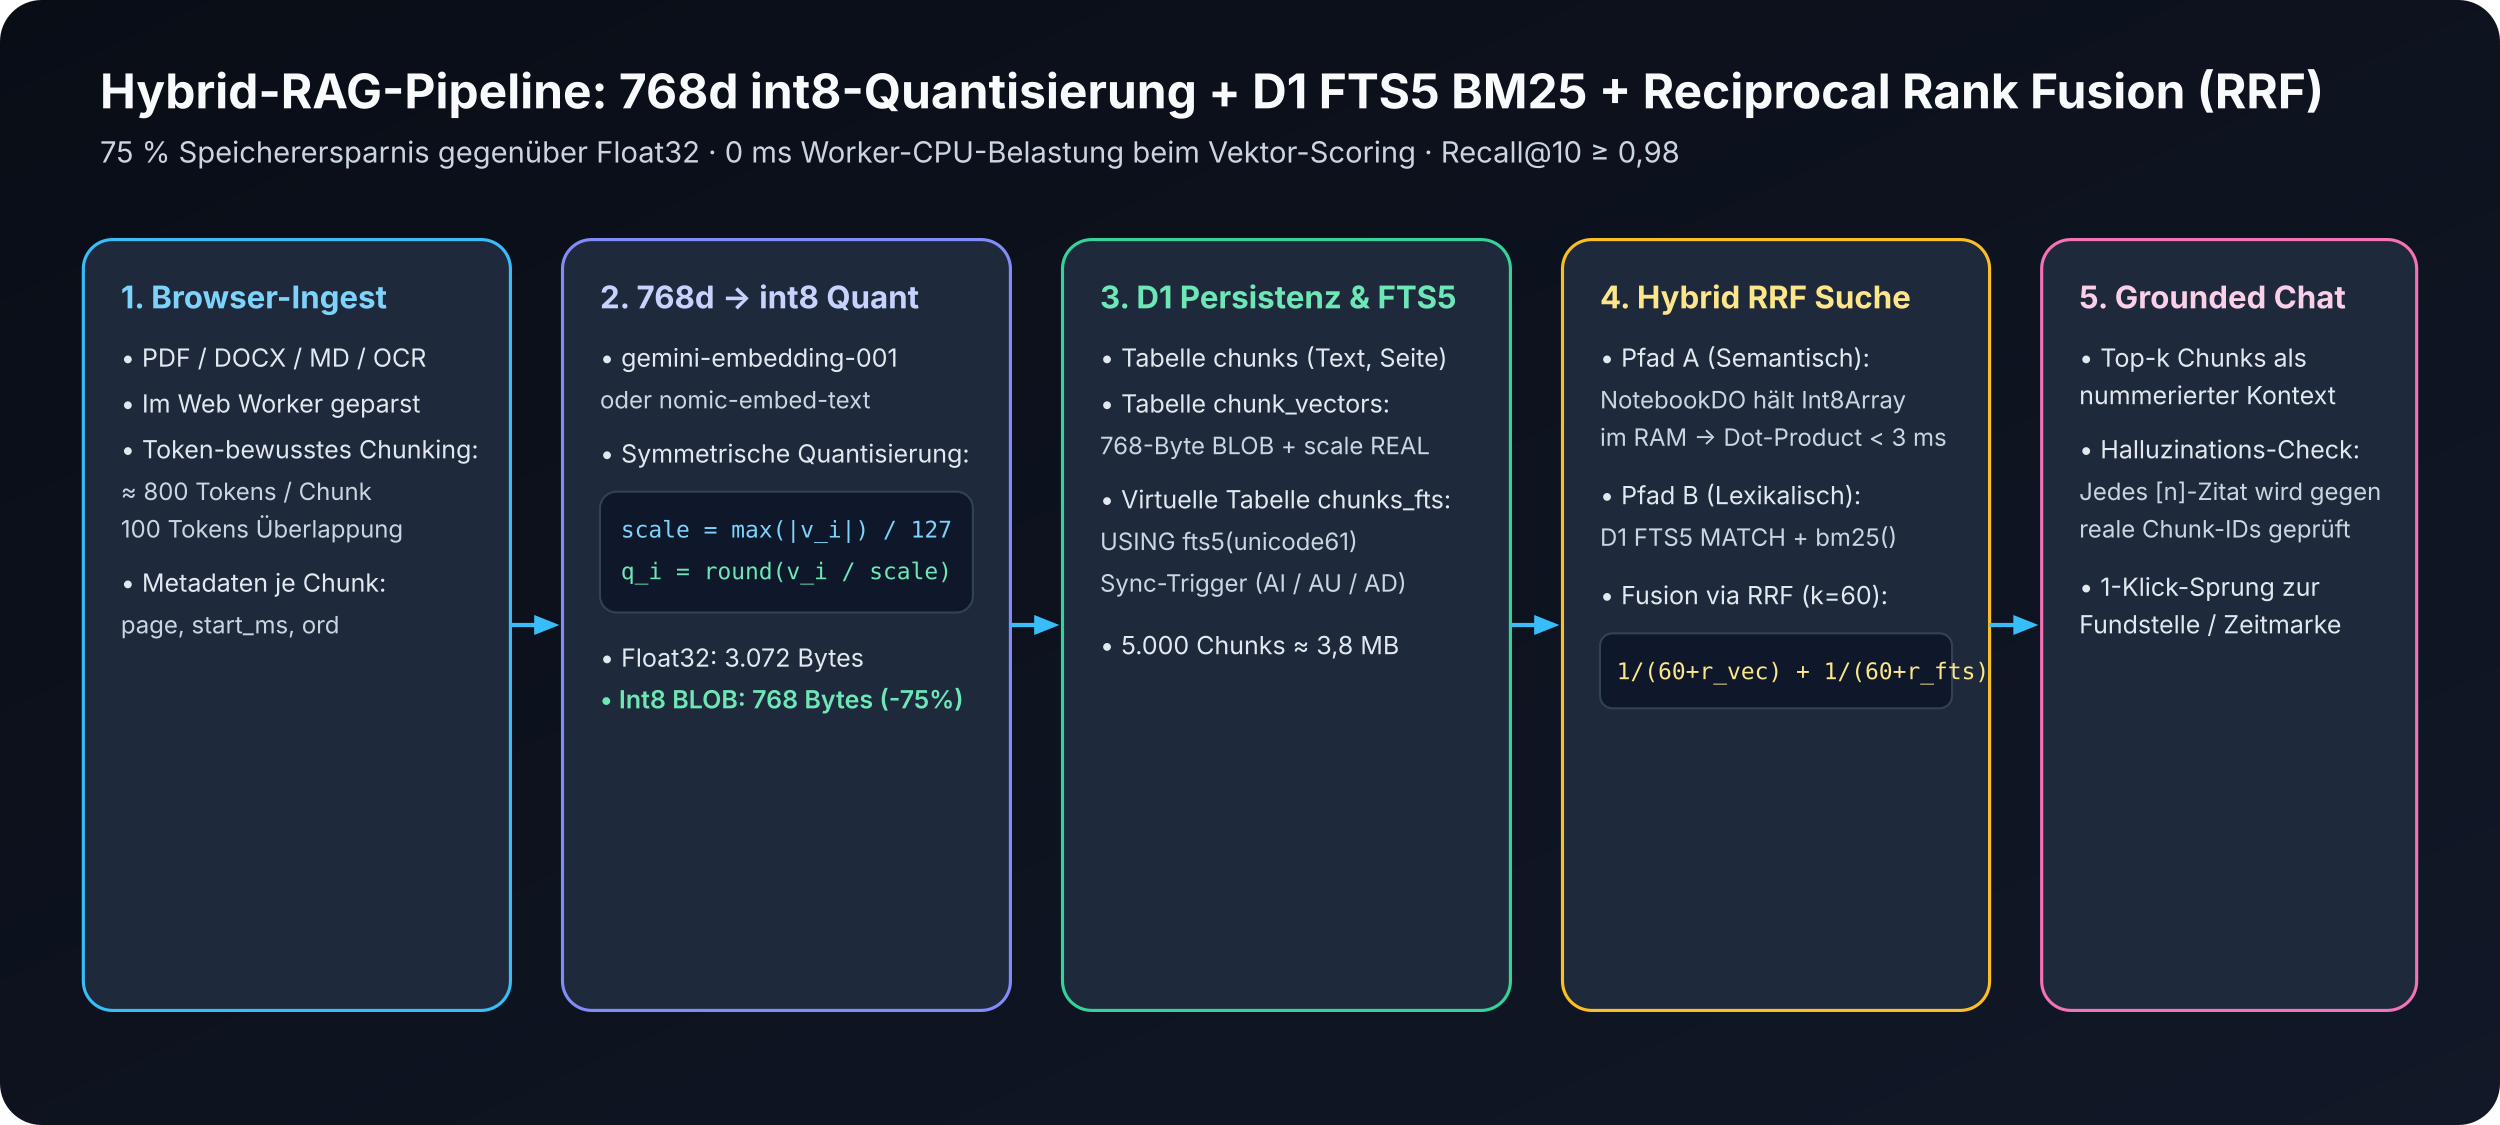
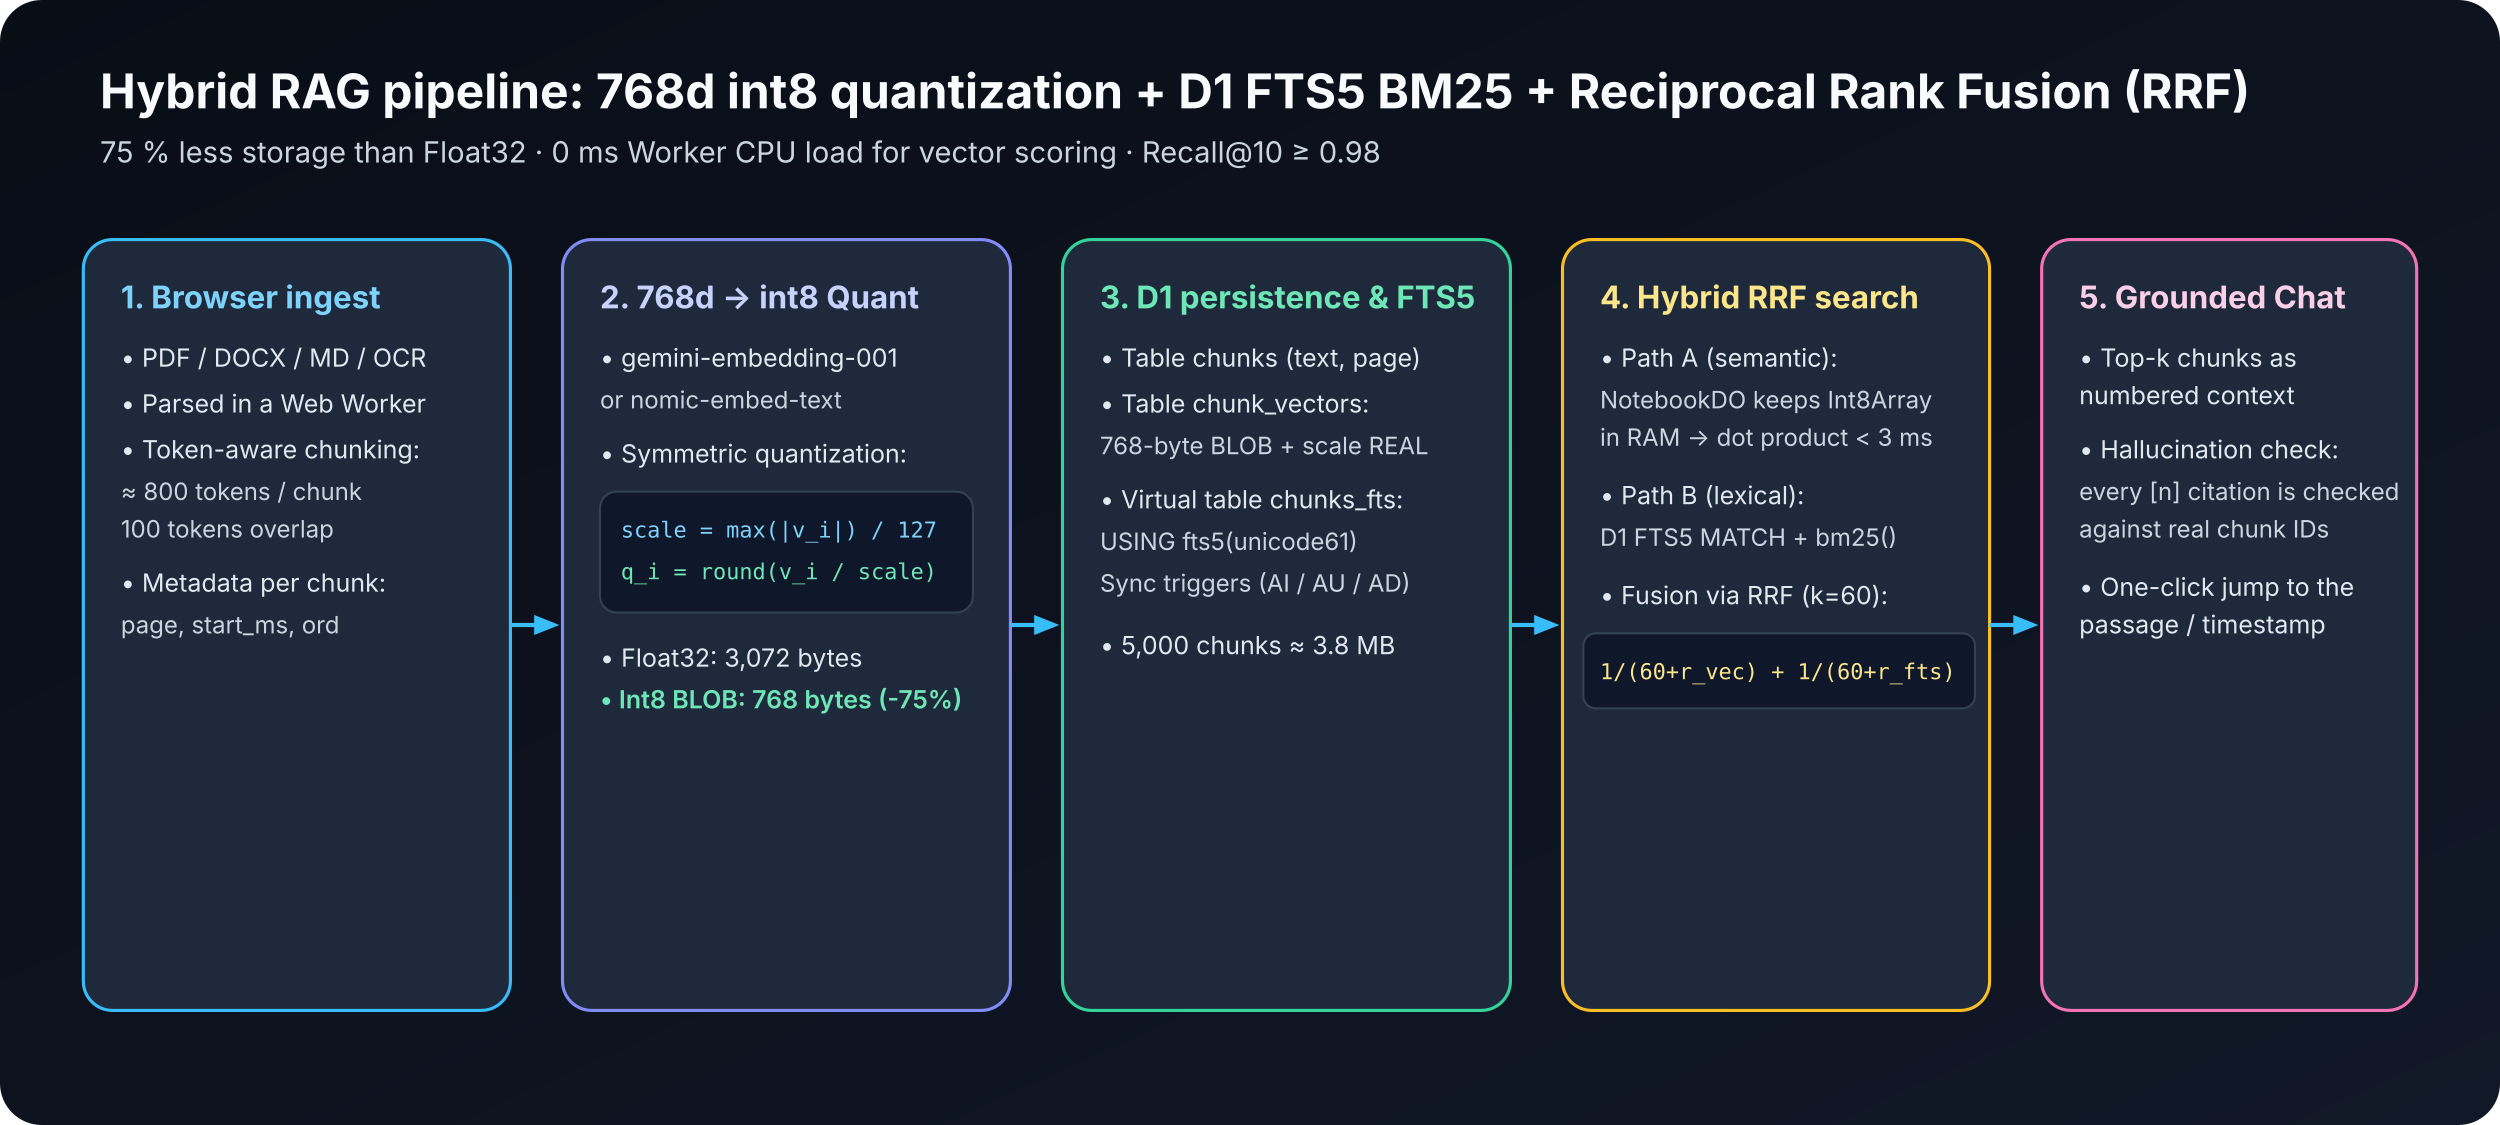
<svg xmlns="http://www.w3.org/2000/svg" viewBox="0 0 1200 540" width="1200" height="540" role="img" aria-labelledby="rag-title rag-desc">
  <style>
    :root {
      color-scheme: light dark;
      --bg-primary: #FAF8F5;
      --bg-card: #FFFFFF;
      --text-primary: #141413;
      --text-secondary: #3D3935;
      --border-subtle: #CBD5E1;
    }
    @media (prefers-color-scheme: dark) {
      :root {
        --bg-primary: #0B0F17;
        --bg-card: #1E293B;
        --text-primary: #F8FAFC;
        --text-secondary: #94A3B8;
        --border-subtle: #334155;
      }
    }
  </style>
  <defs>
    <linearGradient id="ragBg" x1="0%" y1="0%" x2="100%" y2="100%">
      <stop offset="0%" stop-color="#090D16" />
      <stop offset="100%" stop-color="#111827" />
    </linearGradient>
    <marker id="ragArrow" viewBox="0 0 10 10" refX="8" refY="5" markerWidth="6" markerHeight="6" orient="auto">
      <path d="M 0 1 L 10 5 L 0 9 z" fill="#38BDF8" />
    </marker>
  </defs>
  <rect width="1200" height="540" rx="20" fill="url(#ragBg)" />
-   <text x="48" y="52" fill="#F8FAFC" font-family="Inter, 'Segoe UI', system-ui, -apple-system, Roboto, Helvetica, Arial, sans-serif" font-size="23" font-weight="700">Hybrid-RAG-Pipeline: 768d int8-Quantisierung + D1 FTS5 BM25 + Reciprocal Rank Fusion (RRF)</text>
-   <text x="48" y="78" fill="#CBD5E1" font-family="Inter, 'Segoe UI', system-ui, -apple-system, Roboto, Helvetica, Arial, sans-serif" font-size="14">75 % Speicherersparnis gegenüber Float32 · 0 ms Worker-CPU-Belastung beim Vektor-Scoring · Recall@10 ≥ 0,98</text>
+   <switch>
+     <text systemLanguage="de" x="48" y="52" fill="#F8FAFC" font-family="Inter, 'Segoe UI', system-ui, -apple-system, Roboto, Helvetica, Arial, sans-serif" font-size="23" font-weight="700">Hybrid-RAG-Pipeline: 768d int8-Quantisierung + D1 FTS5 BM25 + Reciprocal Rank Fusion (RRF)</text>
+     <text x="48" y="52" fill="#F8FAFC" font-family="Inter, 'Segoe UI', system-ui, -apple-system, Roboto, Helvetica, Arial, sans-serif" font-size="23" font-weight="700">Hybrid RAG pipeline: 768d int8 quantization + D1 FTS5 BM25 + Reciprocal Rank Fusion (RRF)</text>
+   </switch>
+   <switch>
+     <text systemLanguage="de" x="48" y="78" fill="#CBD5E1" font-family="Inter, 'Segoe UI', system-ui, -apple-system, Roboto, Helvetica, Arial, sans-serif" font-size="14">75 % Speicherersparnis gegenüber Float32 · 0 ms Worker-CPU-Belastung beim Vektor-Scoring · Recall@10 ≥ 0,98</text>
+     <text x="48" y="78" fill="#CBD5E1" font-family="Inter, 'Segoe UI', system-ui, -apple-system, Roboto, Helvetica, Arial, sans-serif" font-size="14">75 % less storage than Float32 · 0 ms Worker CPU load for vector scoring · Recall@10 ≥ 0.98</text>
+   </switch>
  <rect x="40" y="115" width="205" height="370" rx="14" fill="#1E293B" stroke="#38BDF8" stroke-width="1.5" />
-   <text x="58" y="148" fill="#7DD3FC" font-family="Inter, 'Segoe UI', system-ui, -apple-system, Roboto, Helvetica, Arial, sans-serif" font-size="15" font-weight="700">1. Browser-Ingest</text>
+   <switch>
+     <text systemLanguage="de" x="58" y="148" fill="#7DD3FC" font-family="Inter, 'Segoe UI', system-ui, -apple-system, Roboto, Helvetica, Arial, sans-serif" font-size="15" font-weight="700">1. Browser-Ingest</text>
+     <text x="58" y="148" fill="#7DD3FC" font-family="Inter, 'Segoe UI', system-ui, -apple-system, Roboto, Helvetica, Arial, sans-serif" font-size="15" font-weight="700">1. Browser ingest</text>
+   </switch>
  <text x="58" y="176" fill="#E2E8F0" font-family="Inter, 'Segoe UI', system-ui, -apple-system, Roboto, Helvetica, Arial, sans-serif" font-size="12">• PDF / DOCX / MD / OCR</text>
-   <text x="58" y="198" fill="#E2E8F0" font-family="Inter, 'Segoe UI', system-ui, -apple-system, Roboto, Helvetica, Arial, sans-serif" font-size="12">• Im Web Worker geparst</text>
-   <text x="58" y="220" fill="#E2E8F0" font-family="Inter, 'Segoe UI', system-ui, -apple-system, Roboto, Helvetica, Arial, sans-serif" font-size="12">• Token-bewusstes Chunking:</text>
-   <text x="58" y="240" fill="#CBD5E1" font-family="Inter, 'Segoe UI', system-ui, -apple-system, Roboto, Helvetica, Arial, sans-serif" font-size="11.5">  ≈ 800 Tokens / Chunk</text>
-   <text x="58" y="258" fill="#CBD5E1" font-family="Inter, 'Segoe UI', system-ui, -apple-system, Roboto, Helvetica, Arial, sans-serif" font-size="11.5">  100 Tokens Überlappung</text>
-   <text x="58" y="284" fill="#E2E8F0" font-family="Inter, 'Segoe UI', system-ui, -apple-system, Roboto, Helvetica, Arial, sans-serif" font-size="12">• Metadaten je Chunk:</text>
+   <switch>
+     <text systemLanguage="de" x="58" y="198" fill="#E2E8F0" font-family="Inter, 'Segoe UI', system-ui, -apple-system, Roboto, Helvetica, Arial, sans-serif" font-size="12">• Im Web Worker geparst</text>
+     <text x="58" y="198" fill="#E2E8F0" font-family="Inter, 'Segoe UI', system-ui, -apple-system, Roboto, Helvetica, Arial, sans-serif" font-size="12">• Parsed in a Web Worker</text>
+   </switch>
+   <switch>
+     <text systemLanguage="de" x="58" y="220" fill="#E2E8F0" font-family="Inter, 'Segoe UI', system-ui, -apple-system, Roboto, Helvetica, Arial, sans-serif" font-size="12">• Token-bewusstes Chunking:</text>
+     <text x="58" y="220" fill="#E2E8F0" font-family="Inter, 'Segoe UI', system-ui, -apple-system, Roboto, Helvetica, Arial, sans-serif" font-size="12">• Token-aware chunking:</text>
+   </switch>
+   <switch>
+     <text systemLanguage="de" x="58" y="240" fill="#CBD5E1" font-family="Inter, 'Segoe UI', system-ui, -apple-system, Roboto, Helvetica, Arial, sans-serif" font-size="11.5">  ≈ 800 Tokens / Chunk</text>
+     <text x="58" y="240" fill="#CBD5E1" font-family="Inter, 'Segoe UI', system-ui, -apple-system, Roboto, Helvetica, Arial, sans-serif" font-size="11.5">  ≈ 800 tokens / chunk</text>
+   </switch>
+   <switch>
+     <text systemLanguage="de" x="58" y="258" fill="#CBD5E1" font-family="Inter, 'Segoe UI', system-ui, -apple-system, Roboto, Helvetica, Arial, sans-serif" font-size="11.5">  100 Tokens Überlappung</text>
+     <text x="58" y="258" fill="#CBD5E1" font-family="Inter, 'Segoe UI', system-ui, -apple-system, Roboto, Helvetica, Arial, sans-serif" font-size="11.5">  100 tokens overlap</text>
+   </switch>
+   <switch>
+     <text systemLanguage="de" x="58" y="284" fill="#E2E8F0" font-family="Inter, 'Segoe UI', system-ui, -apple-system, Roboto, Helvetica, Arial, sans-serif" font-size="12">• Metadaten je Chunk:</text>
+     <text x="58" y="284" fill="#E2E8F0" font-family="Inter, 'Segoe UI', system-ui, -apple-system, Roboto, Helvetica, Arial, sans-serif" font-size="12">• Metadata per chunk:</text>
+   </switch>
  <text x="58" y="304" fill="#CBD5E1" font-family="Inter, 'Segoe UI', system-ui, -apple-system, Roboto, Helvetica, Arial, sans-serif" font-size="11.5">  page, start_ms, ord</text>
  <rect x="270" y="115" width="215" height="370" rx="14" fill="#1E293B" stroke="#818CF8" stroke-width="1.5" />
  <text x="288" y="148" fill="#C7D2FE" font-family="Inter, 'Segoe UI', system-ui, -apple-system, Roboto, Helvetica, Arial, sans-serif" font-size="15" font-weight="700">2. 768d → int8 Quant</text>
  <text x="288" y="176" fill="#E2E8F0" font-family="Inter, 'Segoe UI', system-ui, -apple-system, Roboto, Helvetica, Arial, sans-serif" font-size="12">• gemini-embedding-001</text>
-   <text x="288" y="196" fill="#CBD5E1" font-family="Inter, 'Segoe UI', system-ui, -apple-system, Roboto, Helvetica, Arial, sans-serif" font-size="11.5">  oder nomic-embed-text</text>
-   <text x="288" y="222" fill="#E2E8F0" font-family="Inter, 'Segoe UI', system-ui, -apple-system, Roboto, Helvetica, Arial, sans-serif" font-size="12">• Symmetrische Quantisierung:</text>
+   <switch>
+     <text systemLanguage="de" x="288" y="196" fill="#CBD5E1" font-family="Inter, 'Segoe UI', system-ui, -apple-system, Roboto, Helvetica, Arial, sans-serif" font-size="11.5">  oder nomic-embed-text</text>
+     <text x="288" y="196" fill="#CBD5E1" font-family="Inter, 'Segoe UI', system-ui, -apple-system, Roboto, Helvetica, Arial, sans-serif" font-size="11.5">  or nomic-embed-text</text>
+   </switch>
+   <switch>
+     <text systemLanguage="de" x="288" y="222" fill="#E2E8F0" font-family="Inter, 'Segoe UI', system-ui, -apple-system, Roboto, Helvetica, Arial, sans-serif" font-size="12">• Symmetrische Quantisierung:</text>
+     <text x="288" y="222" fill="#E2E8F0" font-family="Inter, 'Segoe UI', system-ui, -apple-system, Roboto, Helvetica, Arial, sans-serif" font-size="12">• Symmetric quantization:</text>
+   </switch>
  <rect x="288" y="236" width="179" height="58" rx="8" fill="#0F172A" stroke="#334155" />
-   <text x="298" y="258" fill="#7DD3FC" font-family="'JetBrains Mono', ui-monospace, Consolas, Menlo, monospace" font-size="11">scale = max(|v_i|) / 127</text>
-   <text x="298" y="278" fill="#6EE7B7" font-family="'JetBrains Mono', ui-monospace, Consolas, Menlo, monospace" font-size="11">q_i = round(v_i / scale)</text>
-   <text x="288" y="320" fill="#E2E8F0" font-family="Inter, 'Segoe UI', system-ui, -apple-system, Roboto, Helvetica, Arial, sans-serif" font-size="12">• Float32: 3.072 Bytes</text>
-   <text x="288" y="340" fill="#6EE7B7" font-family="Inter, 'Segoe UI', system-ui, -apple-system, Roboto, Helvetica, Arial, sans-serif" font-size="12" font-weight="600">• Int8 BLOB: 768 Bytes (-75%)</text>
+   <text x="298" y="258" fill="#7DD3FC" font-family="'JetBrains Mono', ui-monospace, Consolas, Menlo, monospace" font-size="10.5">scale = max(|v_i|) / 127</text>
+   <text x="298" y="278" fill="#6EE7B7" font-family="'JetBrains Mono', ui-monospace, Consolas, Menlo, monospace" font-size="10.5">q_i = round(v_i / scale)</text>
+   <switch>
+     <text systemLanguage="de" x="288" y="320" fill="#E2E8F0" font-family="Inter, 'Segoe UI', system-ui, -apple-system, Roboto, Helvetica, Arial, sans-serif" font-size="12">• Float32: 3.072 Bytes</text>
+     <text x="288" y="320" fill="#E2E8F0" font-family="Inter, 'Segoe UI', system-ui, -apple-system, Roboto, Helvetica, Arial, sans-serif" font-size="12">• Float32: 3,072 bytes</text>
+   </switch>
+   <switch>
+     <text systemLanguage="de" x="288" y="340" fill="#6EE7B7" font-family="Inter, 'Segoe UI', system-ui, -apple-system, Roboto, Helvetica, Arial, sans-serif" font-size="12" font-weight="600">• Int8 BLOB: 768 Bytes (-75%)</text>
+     <text x="288" y="340" fill="#6EE7B7" font-family="Inter, 'Segoe UI', system-ui, -apple-system, Roboto, Helvetica, Arial, sans-serif" font-size="12" font-weight="600">• Int8 BLOB: 768 bytes (-75%)</text>
+   </switch>
  <rect x="510" y="115" width="215" height="370" rx="14" fill="#1E293B" stroke="#34D399" stroke-width="1.5" />
-   <text x="528" y="148" fill="#6EE7B7" font-family="Inter, 'Segoe UI', system-ui, -apple-system, Roboto, Helvetica, Arial, sans-serif" font-size="15" font-weight="700">3. D1 Persistenz &amp; FTS5</text>
-   <text x="528" y="176" fill="#E2E8F0" font-family="Inter, 'Segoe UI', system-ui, -apple-system, Roboto, Helvetica, Arial, sans-serif" font-size="12">• Tabelle chunks (Text, Seite)</text>
-   <text x="528" y="198" fill="#E2E8F0" font-family="Inter, 'Segoe UI', system-ui, -apple-system, Roboto, Helvetica, Arial, sans-serif" font-size="12">• Tabelle chunk_vectors:</text>
-   <text x="528" y="218" fill="#CBD5E1" font-family="Inter, 'Segoe UI', system-ui, -apple-system, Roboto, Helvetica, Arial, sans-serif" font-size="11.5">  768-Byte BLOB + scale REAL</text>
-   <text x="528" y="244" fill="#E2E8F0" font-family="Inter, 'Segoe UI', system-ui, -apple-system, Roboto, Helvetica, Arial, sans-serif" font-size="12">• Virtuelle Tabelle chunks_fts:</text>
+   <switch>
+     <text systemLanguage="de" x="528" y="148" fill="#6EE7B7" font-family="Inter, 'Segoe UI', system-ui, -apple-system, Roboto, Helvetica, Arial, sans-serif" font-size="15" font-weight="700">3. D1 Persistenz &amp; FTS5</text>
+     <text x="528" y="148" fill="#6EE7B7" font-family="Inter, 'Segoe UI', system-ui, -apple-system, Roboto, Helvetica, Arial, sans-serif" font-size="15" font-weight="700">3. D1 persistence &amp; FTS5</text>
+   </switch>
+   <switch>
+     <text systemLanguage="de" x="528" y="176" fill="#E2E8F0" font-family="Inter, 'Segoe UI', system-ui, -apple-system, Roboto, Helvetica, Arial, sans-serif" font-size="12">• Tabelle chunks (Text, Seite)</text>
+     <text x="528" y="176" fill="#E2E8F0" font-family="Inter, 'Segoe UI', system-ui, -apple-system, Roboto, Helvetica, Arial, sans-serif" font-size="12">• Table chunks (text, page)</text>
+   </switch>
+   <switch>
+     <text systemLanguage="de" x="528" y="198" fill="#E2E8F0" font-family="Inter, 'Segoe UI', system-ui, -apple-system, Roboto, Helvetica, Arial, sans-serif" font-size="12">• Tabelle chunk_vectors:</text>
+     <text x="528" y="198" fill="#E2E8F0" font-family="Inter, 'Segoe UI', system-ui, -apple-system, Roboto, Helvetica, Arial, sans-serif" font-size="12">• Table chunk_vectors:</text>
+   </switch>
+   <switch>
+     <text systemLanguage="de" x="528" y="218" fill="#CBD5E1" font-family="Inter, 'Segoe UI', system-ui, -apple-system, Roboto, Helvetica, Arial, sans-serif" font-size="11.5">  768-Byte BLOB + scale REAL</text>
+     <text x="528" y="218" fill="#CBD5E1" font-family="Inter, 'Segoe UI', system-ui, -apple-system, Roboto, Helvetica, Arial, sans-serif" font-size="11.5">  768-byte BLOB + scale REAL</text>
+   </switch>
+   <switch>
+     <text systemLanguage="de" x="528" y="244" fill="#E2E8F0" font-family="Inter, 'Segoe UI', system-ui, -apple-system, Roboto, Helvetica, Arial, sans-serif" font-size="12">• Virtuelle Tabelle chunks_fts:</text>
+     <text x="528" y="244" fill="#E2E8F0" font-family="Inter, 'Segoe UI', system-ui, -apple-system, Roboto, Helvetica, Arial, sans-serif" font-size="12">• Virtual table chunks_fts:</text>
+   </switch>
  <text x="528" y="264" fill="#CBD5E1" font-family="Inter, 'Segoe UI', system-ui, -apple-system, Roboto, Helvetica, Arial, sans-serif" font-size="11.5">  USING fts5(unicode61)</text>
-   <text x="528" y="284" fill="#CBD5E1" font-family="Inter, 'Segoe UI', system-ui, -apple-system, Roboto, Helvetica, Arial, sans-serif" font-size="11.5">  Sync-Trigger (AI / AU / AD)</text>
-   <text x="528" y="314" fill="#E2E8F0" font-family="Inter, 'Segoe UI', system-ui, -apple-system, Roboto, Helvetica, Arial, sans-serif" font-size="12">• 5.000 Chunks ≈ 3,8 MB</text>
+   <switch>
+     <text systemLanguage="de" x="528" y="284" fill="#CBD5E1" font-family="Inter, 'Segoe UI', system-ui, -apple-system, Roboto, Helvetica, Arial, sans-serif" font-size="11.5">  Sync-Trigger (AI / AU / AD)</text>
+     <text x="528" y="284" fill="#CBD5E1" font-family="Inter, 'Segoe UI', system-ui, -apple-system, Roboto, Helvetica, Arial, sans-serif" font-size="11.5">  Sync triggers (AI / AU / AD)</text>
+   </switch>
+   <switch>
+     <text systemLanguage="de" x="528" y="314" fill="#E2E8F0" font-family="Inter, 'Segoe UI', system-ui, -apple-system, Roboto, Helvetica, Arial, sans-serif" font-size="12">• 5.000 Chunks ≈ 3,8 MB</text>
+     <text x="528" y="314" fill="#E2E8F0" font-family="Inter, 'Segoe UI', system-ui, -apple-system, Roboto, Helvetica, Arial, sans-serif" font-size="12">• 5,000 chunks ≈ 3.8 MB</text>
+   </switch>
  <rect x="750" y="115" width="205" height="370" rx="14" fill="#1E293B" stroke="#FBBF24" stroke-width="1.5" />
-   <text x="768" y="148" fill="#FDE68A" font-family="Inter, 'Segoe UI', system-ui, -apple-system, Roboto, Helvetica, Arial, sans-serif" font-size="15" font-weight="700">4. Hybrid RRF Suche</text>
-   <text x="768" y="176" fill="#E2E8F0" font-family="Inter, 'Segoe UI', system-ui, -apple-system, Roboto, Helvetica, Arial, sans-serif" font-size="12">• Pfad A (Semantisch):</text>
-   <text x="768" y="196" fill="#CBD5E1" font-family="Inter, 'Segoe UI', system-ui, -apple-system, Roboto, Helvetica, Arial, sans-serif" font-size="11.5">  NotebookDO hält Int8Array</text>
-   <text x="768" y="214" fill="#CBD5E1" font-family="Inter, 'Segoe UI', system-ui, -apple-system, Roboto, Helvetica, Arial, sans-serif" font-size="11.5">  im RAM → Dot-Product &lt; 3 ms</text>
-   <text x="768" y="242" fill="#E2E8F0" font-family="Inter, 'Segoe UI', system-ui, -apple-system, Roboto, Helvetica, Arial, sans-serif" font-size="12">• Pfad B (Lexikalisch):</text>
+   <switch>
+     <text systemLanguage="de" x="768" y="148" fill="#FDE68A" font-family="Inter, 'Segoe UI', system-ui, -apple-system, Roboto, Helvetica, Arial, sans-serif" font-size="15" font-weight="700">4. Hybrid RRF Suche</text>
+     <text x="768" y="148" fill="#FDE68A" font-family="Inter, 'Segoe UI', system-ui, -apple-system, Roboto, Helvetica, Arial, sans-serif" font-size="15" font-weight="700">4. Hybrid RRF search</text>
+   </switch>
+   <switch>
+     <text systemLanguage="de" x="768" y="176" fill="#E2E8F0" font-family="Inter, 'Segoe UI', system-ui, -apple-system, Roboto, Helvetica, Arial, sans-serif" font-size="12">• Pfad A (Semantisch):</text>
+     <text x="768" y="176" fill="#E2E8F0" font-family="Inter, 'Segoe UI', system-ui, -apple-system, Roboto, Helvetica, Arial, sans-serif" font-size="12">• Path A (semantic):</text>
+   </switch>
+   <switch>
+     <text systemLanguage="de" x="768" y="196" fill="#CBD5E1" font-family="Inter, 'Segoe UI', system-ui, -apple-system, Roboto, Helvetica, Arial, sans-serif" font-size="11.5">  NotebookDO hält Int8Array</text>
+     <text x="768" y="196" fill="#CBD5E1" font-family="Inter, 'Segoe UI', system-ui, -apple-system, Roboto, Helvetica, Arial, sans-serif" font-size="11.5">  NotebookDO keeps Int8Array</text>
+   </switch>
+   <switch>
+     <text systemLanguage="de" x="768" y="214" fill="#CBD5E1" font-family="Inter, 'Segoe UI', system-ui, -apple-system, Roboto, Helvetica, Arial, sans-serif" font-size="11.5">  im RAM → Dot-Product &lt; 3 ms</text>
+     <text x="768" y="214" fill="#CBD5E1" font-family="Inter, 'Segoe UI', system-ui, -apple-system, Roboto, Helvetica, Arial, sans-serif" font-size="11.5">  in RAM → dot product &lt; 3 ms</text>
+   </switch>
+   <switch>
+     <text systemLanguage="de" x="768" y="242" fill="#E2E8F0" font-family="Inter, 'Segoe UI', system-ui, -apple-system, Roboto, Helvetica, Arial, sans-serif" font-size="12">• Pfad B (Lexikalisch):</text>
+     <text x="768" y="242" fill="#E2E8F0" font-family="Inter, 'Segoe UI', system-ui, -apple-system, Roboto, Helvetica, Arial, sans-serif" font-size="12">• Path B (lexical):</text>
+   </switch>
  <text x="768" y="262" fill="#CBD5E1" font-family="Inter, 'Segoe UI', system-ui, -apple-system, Roboto, Helvetica, Arial, sans-serif" font-size="11.5">  D1 FTS5 MATCH + bm25()</text>
  <text x="768" y="290" fill="#E2E8F0" font-family="Inter, 'Segoe UI', system-ui, -apple-system, Roboto, Helvetica, Arial, sans-serif" font-size="12">• Fusion via RRF (k=60):</text>
-   <rect x="768" y="304" width="169" height="36" rx="6" fill="#0F172A" stroke="#334155" />
-   <text x="776" y="326" fill="#FDE68A" font-family="'JetBrains Mono', ui-monospace, Consolas, Menlo, monospace" font-size="11">1/(60+r_vec) + 1/(60+r_fts)</text>
+   <rect x="760" y="304" width="188" height="36" rx="6" fill="#0F172A" stroke="#334155" />
+   <text x="768" y="326" fill="#FDE68A" font-family="'JetBrains Mono', ui-monospace, Consolas, Menlo, monospace" font-size="10.5">1/(60+r_vec) + 1/(60+r_fts)</text>
  <rect x="980" y="115" width="180" height="370" rx="14" fill="#1E293B" stroke="#F472B6" stroke-width="1.5" />
  <text x="998" y="148" fill="#FBCFE8" font-family="Inter, 'Segoe UI', system-ui, -apple-system, Roboto, Helvetica, Arial, sans-serif" font-size="15" font-weight="700">5. Grounded Chat</text>
-   <text x="998" y="176" fill="#E2E8F0" font-family="Inter, 'Segoe UI', system-ui, -apple-system, Roboto, Helvetica, Arial, sans-serif" font-size="12">• Top-k Chunks als</text>
-   <text x="998" y="194" fill="#E2E8F0" font-family="Inter, 'Segoe UI', system-ui, -apple-system, Roboto, Helvetica, Arial, sans-serif" font-size="12">  nummerierter Kontext</text>
-   <text x="998" y="220" fill="#E2E8F0" font-family="Inter, 'Segoe UI', system-ui, -apple-system, Roboto, Helvetica, Arial, sans-serif" font-size="12">• Halluzinations-Check:</text>
-   <text x="998" y="240" fill="#CBD5E1" font-family="Inter, 'Segoe UI', system-ui, -apple-system, Roboto, Helvetica, Arial, sans-serif" font-size="11.5">  Jedes [n]-Zitat wird gegen</text>
-   <text x="998" y="258" fill="#CBD5E1" font-family="Inter, 'Segoe UI', system-ui, -apple-system, Roboto, Helvetica, Arial, sans-serif" font-size="11.5">  reale Chunk-IDs geprüft</text>
-   <text x="998" y="286" fill="#E2E8F0" font-family="Inter, 'Segoe UI', system-ui, -apple-system, Roboto, Helvetica, Arial, sans-serif" font-size="12">• 1-Klick-Sprung zur</text>
-   <text x="998" y="304" fill="#E2E8F0" font-family="Inter, 'Segoe UI', system-ui, -apple-system, Roboto, Helvetica, Arial, sans-serif" font-size="12">  Fundstelle / Zeitmarke</text>
+   <switch>
+     <text systemLanguage="de" x="998" y="176" fill="#E2E8F0" font-family="Inter, 'Segoe UI', system-ui, -apple-system, Roboto, Helvetica, Arial, sans-serif" font-size="12">• Top-k Chunks als</text>
+     <text x="998" y="176" fill="#E2E8F0" font-family="Inter, 'Segoe UI', system-ui, -apple-system, Roboto, Helvetica, Arial, sans-serif" font-size="12">• Top-k chunks as</text>
+   </switch>
+   <switch>
+     <text systemLanguage="de" x="998" y="194" fill="#E2E8F0" font-family="Inter, 'Segoe UI', system-ui, -apple-system, Roboto, Helvetica, Arial, sans-serif" font-size="12">  nummerierter Kontext</text>
+     <text x="998" y="194" fill="#E2E8F0" font-family="Inter, 'Segoe UI', system-ui, -apple-system, Roboto, Helvetica, Arial, sans-serif" font-size="12">  numbered context</text>
+   </switch>
+   <switch>
+     <text systemLanguage="de" x="998" y="220" fill="#E2E8F0" font-family="Inter, 'Segoe UI', system-ui, -apple-system, Roboto, Helvetica, Arial, sans-serif" font-size="12">• Halluzinations-Check:</text>
+     <text x="998" y="220" fill="#E2E8F0" font-family="Inter, 'Segoe UI', system-ui, -apple-system, Roboto, Helvetica, Arial, sans-serif" font-size="12">• Hallucination check:</text>
+   </switch>
+   <switch>
+     <text systemLanguage="de" x="998" y="240" fill="#CBD5E1" font-family="Inter, 'Segoe UI', system-ui, -apple-system, Roboto, Helvetica, Arial, sans-serif" font-size="11.5">  Jedes [n]-Zitat wird gegen</text>
+     <text x="998" y="240" fill="#CBD5E1" font-family="Inter, 'Segoe UI', system-ui, -apple-system, Roboto, Helvetica, Arial, sans-serif" font-size="11.5">  every [n] citation is checked</text>
+   </switch>
+   <switch>
+     <text systemLanguage="de" x="998" y="258" fill="#CBD5E1" font-family="Inter, 'Segoe UI', system-ui, -apple-system, Roboto, Helvetica, Arial, sans-serif" font-size="11.5">  reale Chunk-IDs geprüft</text>
+     <text x="998" y="258" fill="#CBD5E1" font-family="Inter, 'Segoe UI', system-ui, -apple-system, Roboto, Helvetica, Arial, sans-serif" font-size="11.5">  against real chunk IDs</text>
+   </switch>
+   <switch>
+     <text systemLanguage="de" x="998" y="286" fill="#E2E8F0" font-family="Inter, 'Segoe UI', system-ui, -apple-system, Roboto, Helvetica, Arial, sans-serif" font-size="12">• 1-Klick-Sprung zur</text>
+     <text x="998" y="286" fill="#E2E8F0" font-family="Inter, 'Segoe UI', system-ui, -apple-system, Roboto, Helvetica, Arial, sans-serif" font-size="12">• One-click jump to the</text>
+   </switch>
+   <switch>
+     <text systemLanguage="de" x="998" y="304" fill="#E2E8F0" font-family="Inter, 'Segoe UI', system-ui, -apple-system, Roboto, Helvetica, Arial, sans-serif" font-size="12">  Fundstelle / Zeitmarke</text>
+     <text x="998" y="304" fill="#E2E8F0" font-family="Inter, 'Segoe UI', system-ui, -apple-system, Roboto, Helvetica, Arial, sans-serif" font-size="12">  passage / timestamp</text>
+   </switch>
  <line x1="245" y1="300" x2="266" y2="300" stroke="#38BDF8" stroke-width="2" marker-end="url(#ragArrow)" />
  <line x1="485" y1="300" x2="506" y2="300" stroke="#38BDF8" stroke-width="2" marker-end="url(#ragArrow)" />
  <line x1="725" y1="300" x2="746" y2="300" stroke="#38BDF8" stroke-width="2" marker-end="url(#ragArrow)" />
  <line x1="955" y1="300" x2="976" y2="300" stroke="#38BDF8" stroke-width="2" marker-end="url(#ragArrow)" />
</svg>
